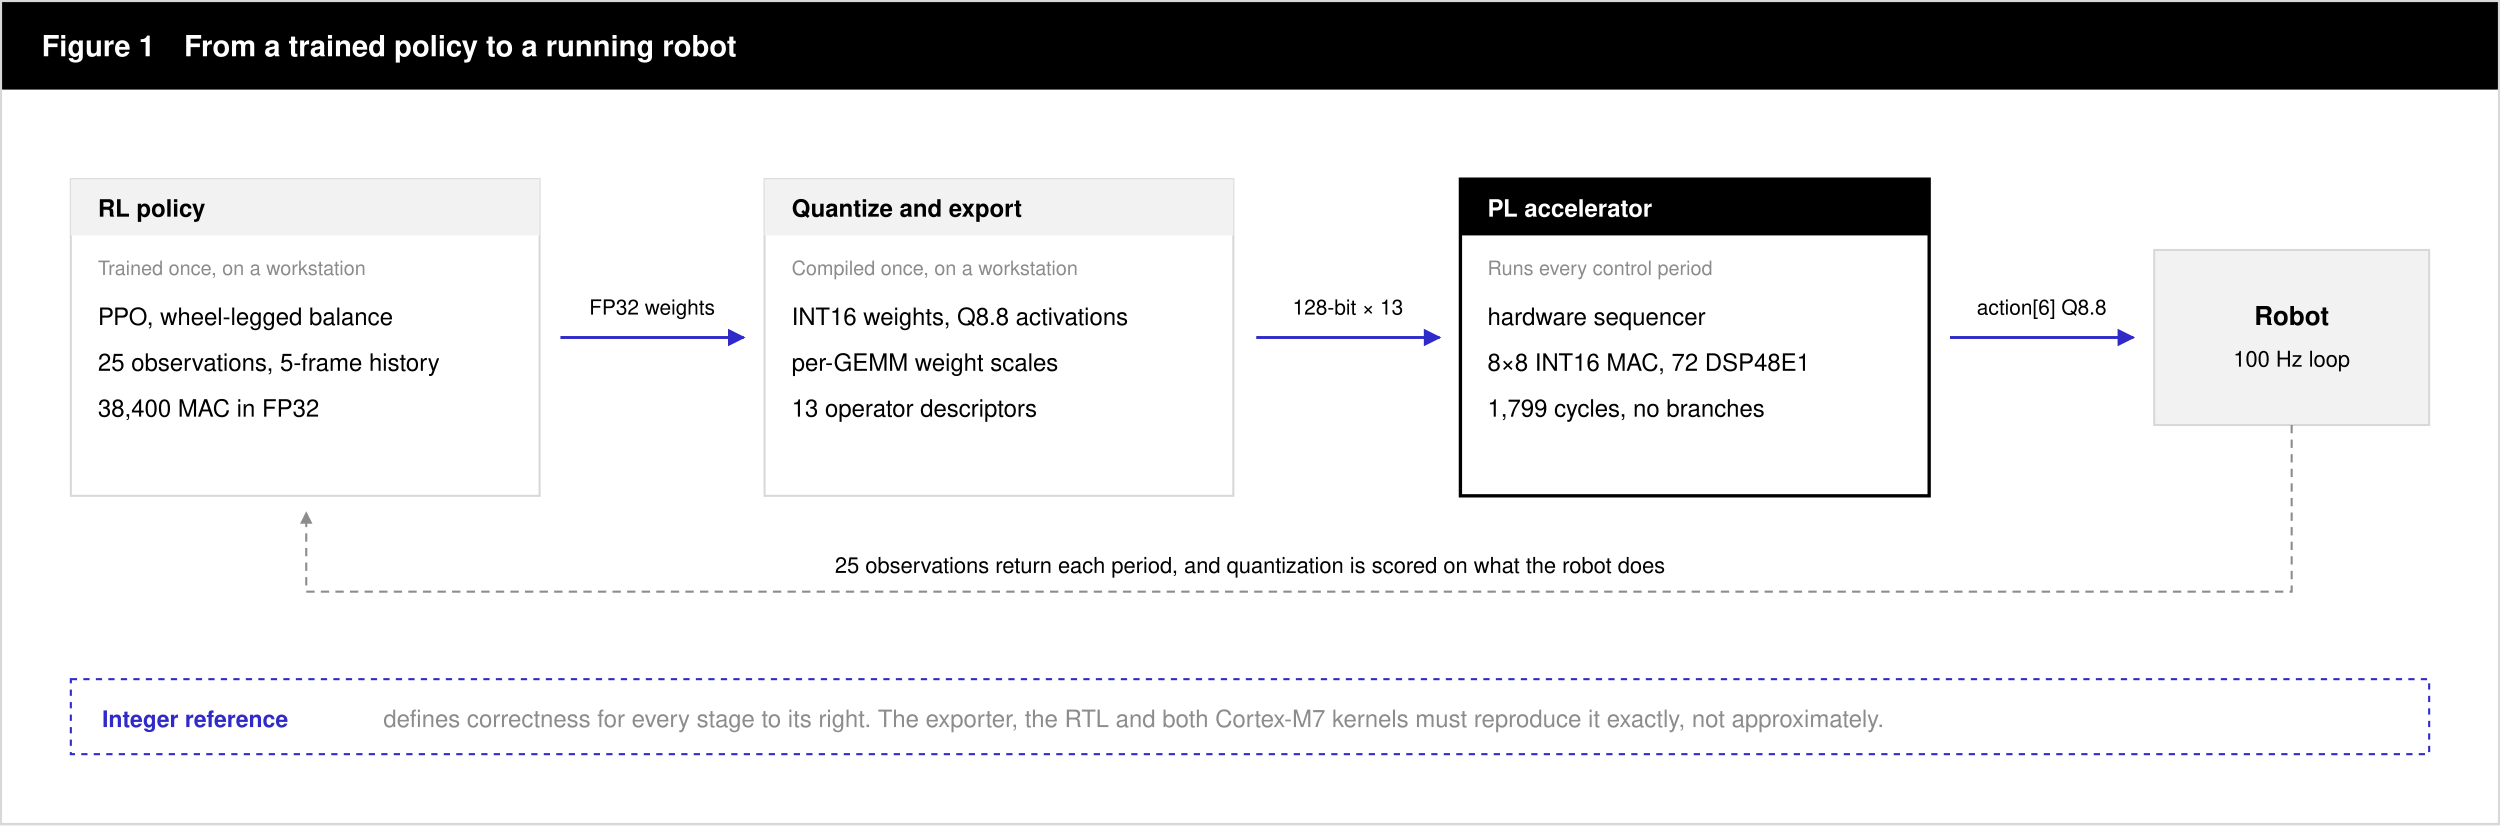
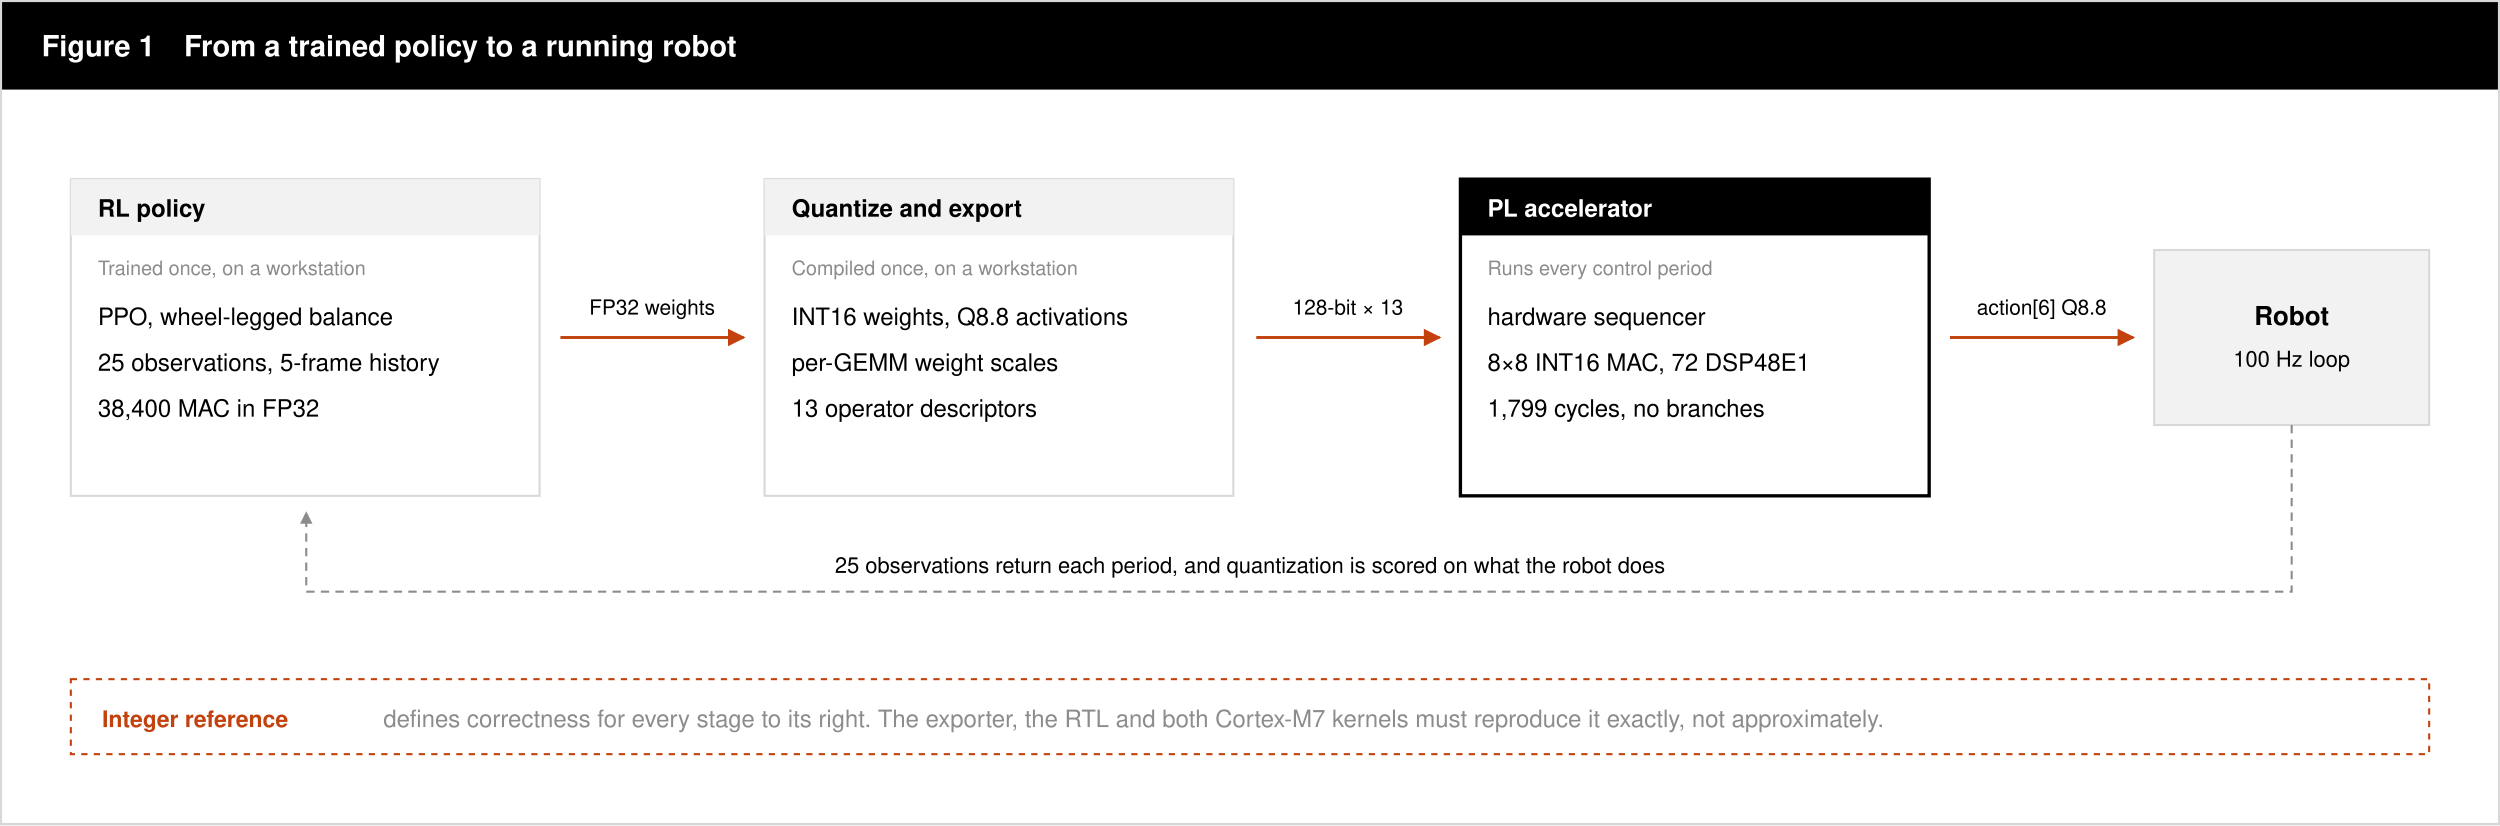
<svg xmlns="http://www.w3.org/2000/svg" viewBox="0 0 1200 396" width="1200" height="396" role="img">
  <style>
  text{font-family:'Helvetica Neue',Helvetica,Arial,sans-serif;fill:#000000}
  .band-title{font-size:14px;fill:#FFFFFF;font-weight:600}
  .band-mark{font-size:12px;fill:#9A9A9A}
  .stage{font-size:12px;fill:#8C8C8C;font-weight:600}
  .h{font-size:15px;font-weight:600}
  .p{font-size:13px;fill:#8C8C8C}
  .n{font-size:13px;font-weight:600}
-   .mono{font-size:12px;font-family:ui-monospace,'SF Mono',Menlo,Consolas,monospace;fill:#2F2AC8}
+   .mono{font-size:12px;font-family:ui-monospace,'SF Mono',Menlo,Consolas,monospace;fill:#C2410C}
  .cap{font-size:12px;fill:#8C8C8C}
  .ax{font-size:12px;fill:#8C8C8C}
</style>
  <rect width="1200" height="396" fill="#FFFFFF" />
  <rect x="0.5" y="0.5" width="1199" height="395" fill="none" stroke="#D8D8D8" />
  <rect x="1" y="1" width="1198" height="42" fill="#000000" />
  <text x="20" y="27" class="band-title">Figure 1 From a trained policy to a running robot</text>
  <defs>
    <marker id="ar" viewBox="0 0 10 10" refX="9" refY="5" markerWidth="6" markerHeight="6" orient="auto">
-       <path d="M0,0 L10,5 L0,10 z" fill="#2F2AC8" />
+       <path d="M0,0 L10,5 L0,10 z" fill="#C2410C" />
    </marker>
    <marker id="ag" viewBox="0 0 10 10" refX="9" refY="5" markerWidth="6" markerHeight="6" orient="auto">
-       <path d="M0,0 L10,5 L0,10 z" fill="#2F2AC8" />
+       <path d="M0,0 L10,5 L0,10 z" fill="#C2410C" />
    </marker>
    <marker id="am" viewBox="0 0 10 10" refX="9" refY="5" markerWidth="6" markerHeight="6" orient="auto">
      <path d="M0,0 L10,5 L0,10 z" fill="#8C8C8C" />
    </marker>
  </defs>
  <rect x="34" y="86" width="225" height="152" fill="#FFFFFF" stroke="#D8D8D8" stroke-width="1" />
  <rect x="34" y="86" width="225" height="27" fill="#F2F2F2" />
  <text x="47" y="104" font-size="11.5" font-weight="700" style="fill:#000000">RL policy</text>
  <text x="47" y="132" font-size="9.5" style="fill:#8C8C8C">Trained once, on a workstation</text>
  <text x="47" y="156" font-size="11.5" font-family="ui-monospace,'SF Mono',Menlo,Consolas,monospace" fill="#8C8C8C">PPO, wheel-legged balance</text>
  <text x="47" y="178" font-size="11.5" font-family="ui-monospace,'SF Mono',Menlo,Consolas,monospace" fill="#8C8C8C">25 observations, 5-frame history</text>
  <text x="47" y="200" font-size="11.5" font-family="ui-monospace,'SF Mono',Menlo,Consolas,monospace" fill="#8C8C8C">38,400 MAC in FP32</text>
-   <line x1="269" y1="162" x2="357" y2="162" stroke="#2F2AC8" stroke-width="1.4" marker-end="url(#ar)" />
-   <text x="313" y="151" text-anchor="middle" font-size="10" font-family="ui-monospace,'SF Mono',Menlo,Consolas,monospace" fill="#2F2AC8">FP32 weights</text>
+   <line x1="269" y1="162" x2="357" y2="162" stroke="#C2410C" stroke-width="1.4" marker-end="url(#ar)" />
+   <text x="313" y="151" text-anchor="middle" font-size="10" font-family="ui-monospace,'SF Mono',Menlo,Consolas,monospace" fill="#C2410C">FP32 weights</text>
  <rect x="367" y="86" width="225" height="152" fill="#FFFFFF" stroke="#D8D8D8" stroke-width="1" />
  <rect x="367" y="86" width="225" height="27" fill="#F2F2F2" />
  <text x="380" y="104" font-size="11.5" font-weight="700" style="fill:#000000">Quantize and export</text>
  <text x="380" y="132" font-size="9.5" style="fill:#8C8C8C">Compiled once, on a workstation</text>
  <text x="380" y="156" font-size="11.5" font-family="ui-monospace,'SF Mono',Menlo,Consolas,monospace" fill="#8C8C8C">INT16 weights, Q8.8 activations</text>
  <text x="380" y="178" font-size="11.5" font-family="ui-monospace,'SF Mono',Menlo,Consolas,monospace" fill="#8C8C8C">per-GEMM weight scales</text>
  <text x="380" y="200" font-size="11.5" font-family="ui-monospace,'SF Mono',Menlo,Consolas,monospace" fill="#8C8C8C">13 operator descriptors</text>
-   <line x1="603" y1="162" x2="691" y2="162" stroke="#2F2AC8" stroke-width="1.4" marker-end="url(#ar)" />
-   <text x="647" y="151" text-anchor="middle" font-size="10" font-family="ui-monospace,'SF Mono',Menlo,Consolas,monospace" fill="#2F2AC8">128-bit × 13</text>
+   <line x1="603" y1="162" x2="691" y2="162" stroke="#C2410C" stroke-width="1.4" marker-end="url(#ar)" />
+   <text x="647" y="151" text-anchor="middle" font-size="10" font-family="ui-monospace,'SF Mono',Menlo,Consolas,monospace" fill="#C2410C">128-bit × 13</text>
  <rect x="701" y="86" width="225" height="152" fill="#FFFFFF" stroke="#000000" stroke-width="1.6" />
  <rect x="701" y="86" width="225" height="27" fill="#000000" />
  <text x="714" y="104" font-size="11.5" font-weight="700" style="fill:#FFFFFF">PL accelerator</text>
  <text x="714" y="132" font-size="9.5" style="fill:#8C8C8C">Runs every control period</text>
  <text x="714" y="156" font-size="11.5" font-family="ui-monospace,'SF Mono',Menlo,Consolas,monospace" fill="#8C8C8C">hardware sequencer</text>
  <text x="714" y="178" font-size="11.5" font-family="ui-monospace,'SF Mono',Menlo,Consolas,monospace" fill="#8C8C8C">8×8 INT16 MAC, 72 DSP48E1</text>
  <text x="714" y="200" font-size="11.5" font-family="ui-monospace,'SF Mono',Menlo,Consolas,monospace" fill="#8C8C8C">1,799 cycles, no branches</text>
-   <line x1="936" y1="162" x2="1024" y2="162" stroke="#2F2AC8" stroke-width="1.4" marker-end="url(#ar)" />
-   <text x="980" y="151" text-anchor="middle" font-size="10" font-family="ui-monospace,'SF Mono',Menlo,Consolas,monospace" fill="#2F2AC8">action[6] Q8.8</text>
+   <line x1="936" y1="162" x2="1024" y2="162" stroke="#C2410C" stroke-width="1.4" marker-end="url(#ar)" />
+   <text x="980" y="151" text-anchor="middle" font-size="10" font-family="ui-monospace,'SF Mono',Menlo,Consolas,monospace" fill="#C2410C">action[6] Q8.8</text>
  <rect x="1034" y="120" width="132" height="84" fill="#F2F2F2" stroke="#D8D8D8" />
  <text x="1100" y="156" text-anchor="middle" font-size="12.5" font-weight="700" fill="#000000">Robot</text>
  <text x="1100" y="176" text-anchor="middle" font-size="10.5" font-family="ui-monospace,'SF Mono',Menlo,Consolas,monospace" fill="#8C8C8C">100 Hz loop</text>
  <path d="M1100,204 L1100,284 L147,284 L147,246" fill="none" stroke="#8C8C8C" stroke-width="1" stroke-dasharray="4 3" marker-end="url(#am)" />
  <text x="600" y="275" text-anchor="middle" font-size="10.5" font-family="ui-monospace,'SF Mono',Menlo,Consolas,monospace" fill="#8C8C8C">25 observations return each period, and quantization is scored on what the robot does</text>
-   <rect x="34" y="326" width="1132" height="36" fill="#FFFFFF" stroke="#2F2AC8" stroke-dasharray="3 3" />
-   <text x="49" y="349" font-size="11" font-weight="600" style="fill:#2F2AC8">Integer reference</text>
+   <rect x="34" y="326" width="1132" height="36" fill="#FFFFFF" stroke="#C2410C" stroke-dasharray="3 3" />
+   <text x="49" y="349" font-size="11" font-weight="600" style="fill:#C2410C">Integer reference</text>
  <text x="184" y="349" font-size="11.5" style="fill:#8C8C8C">defines correctness for every stage to its right. The exporter, the RTL and both Cortex-M7 kernels must reproduce it exactly, not approximately.</text>
</svg>
